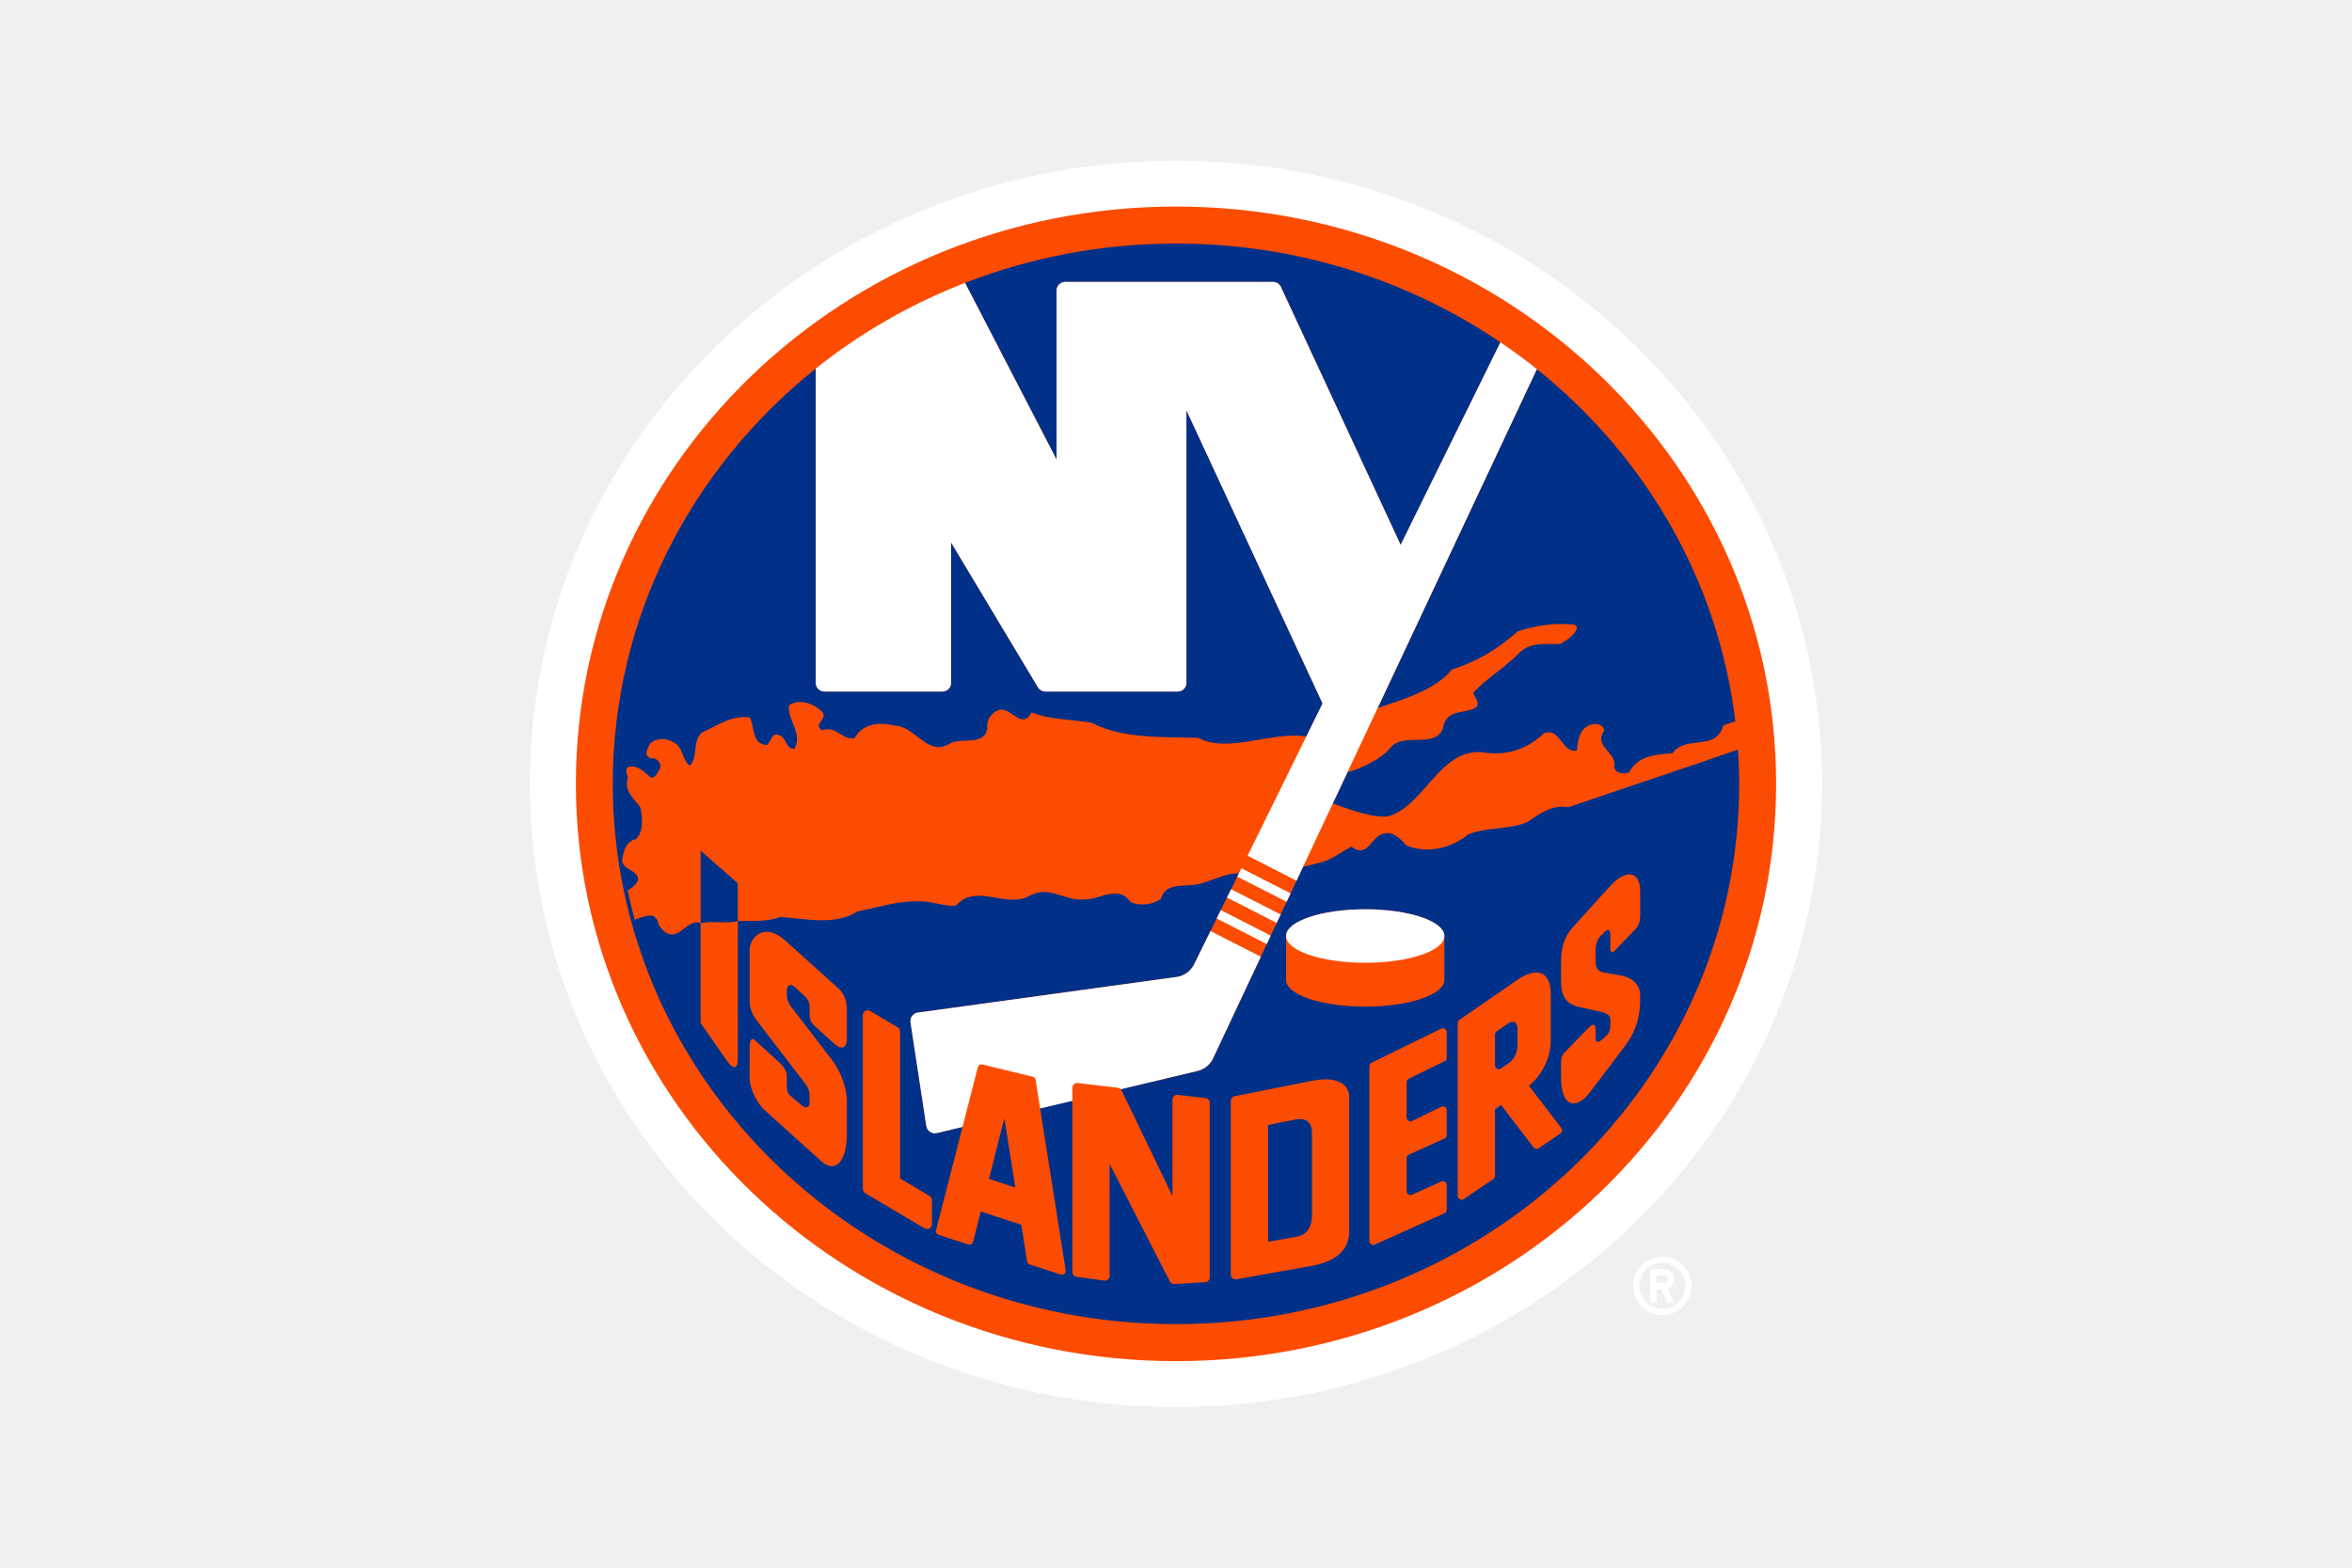
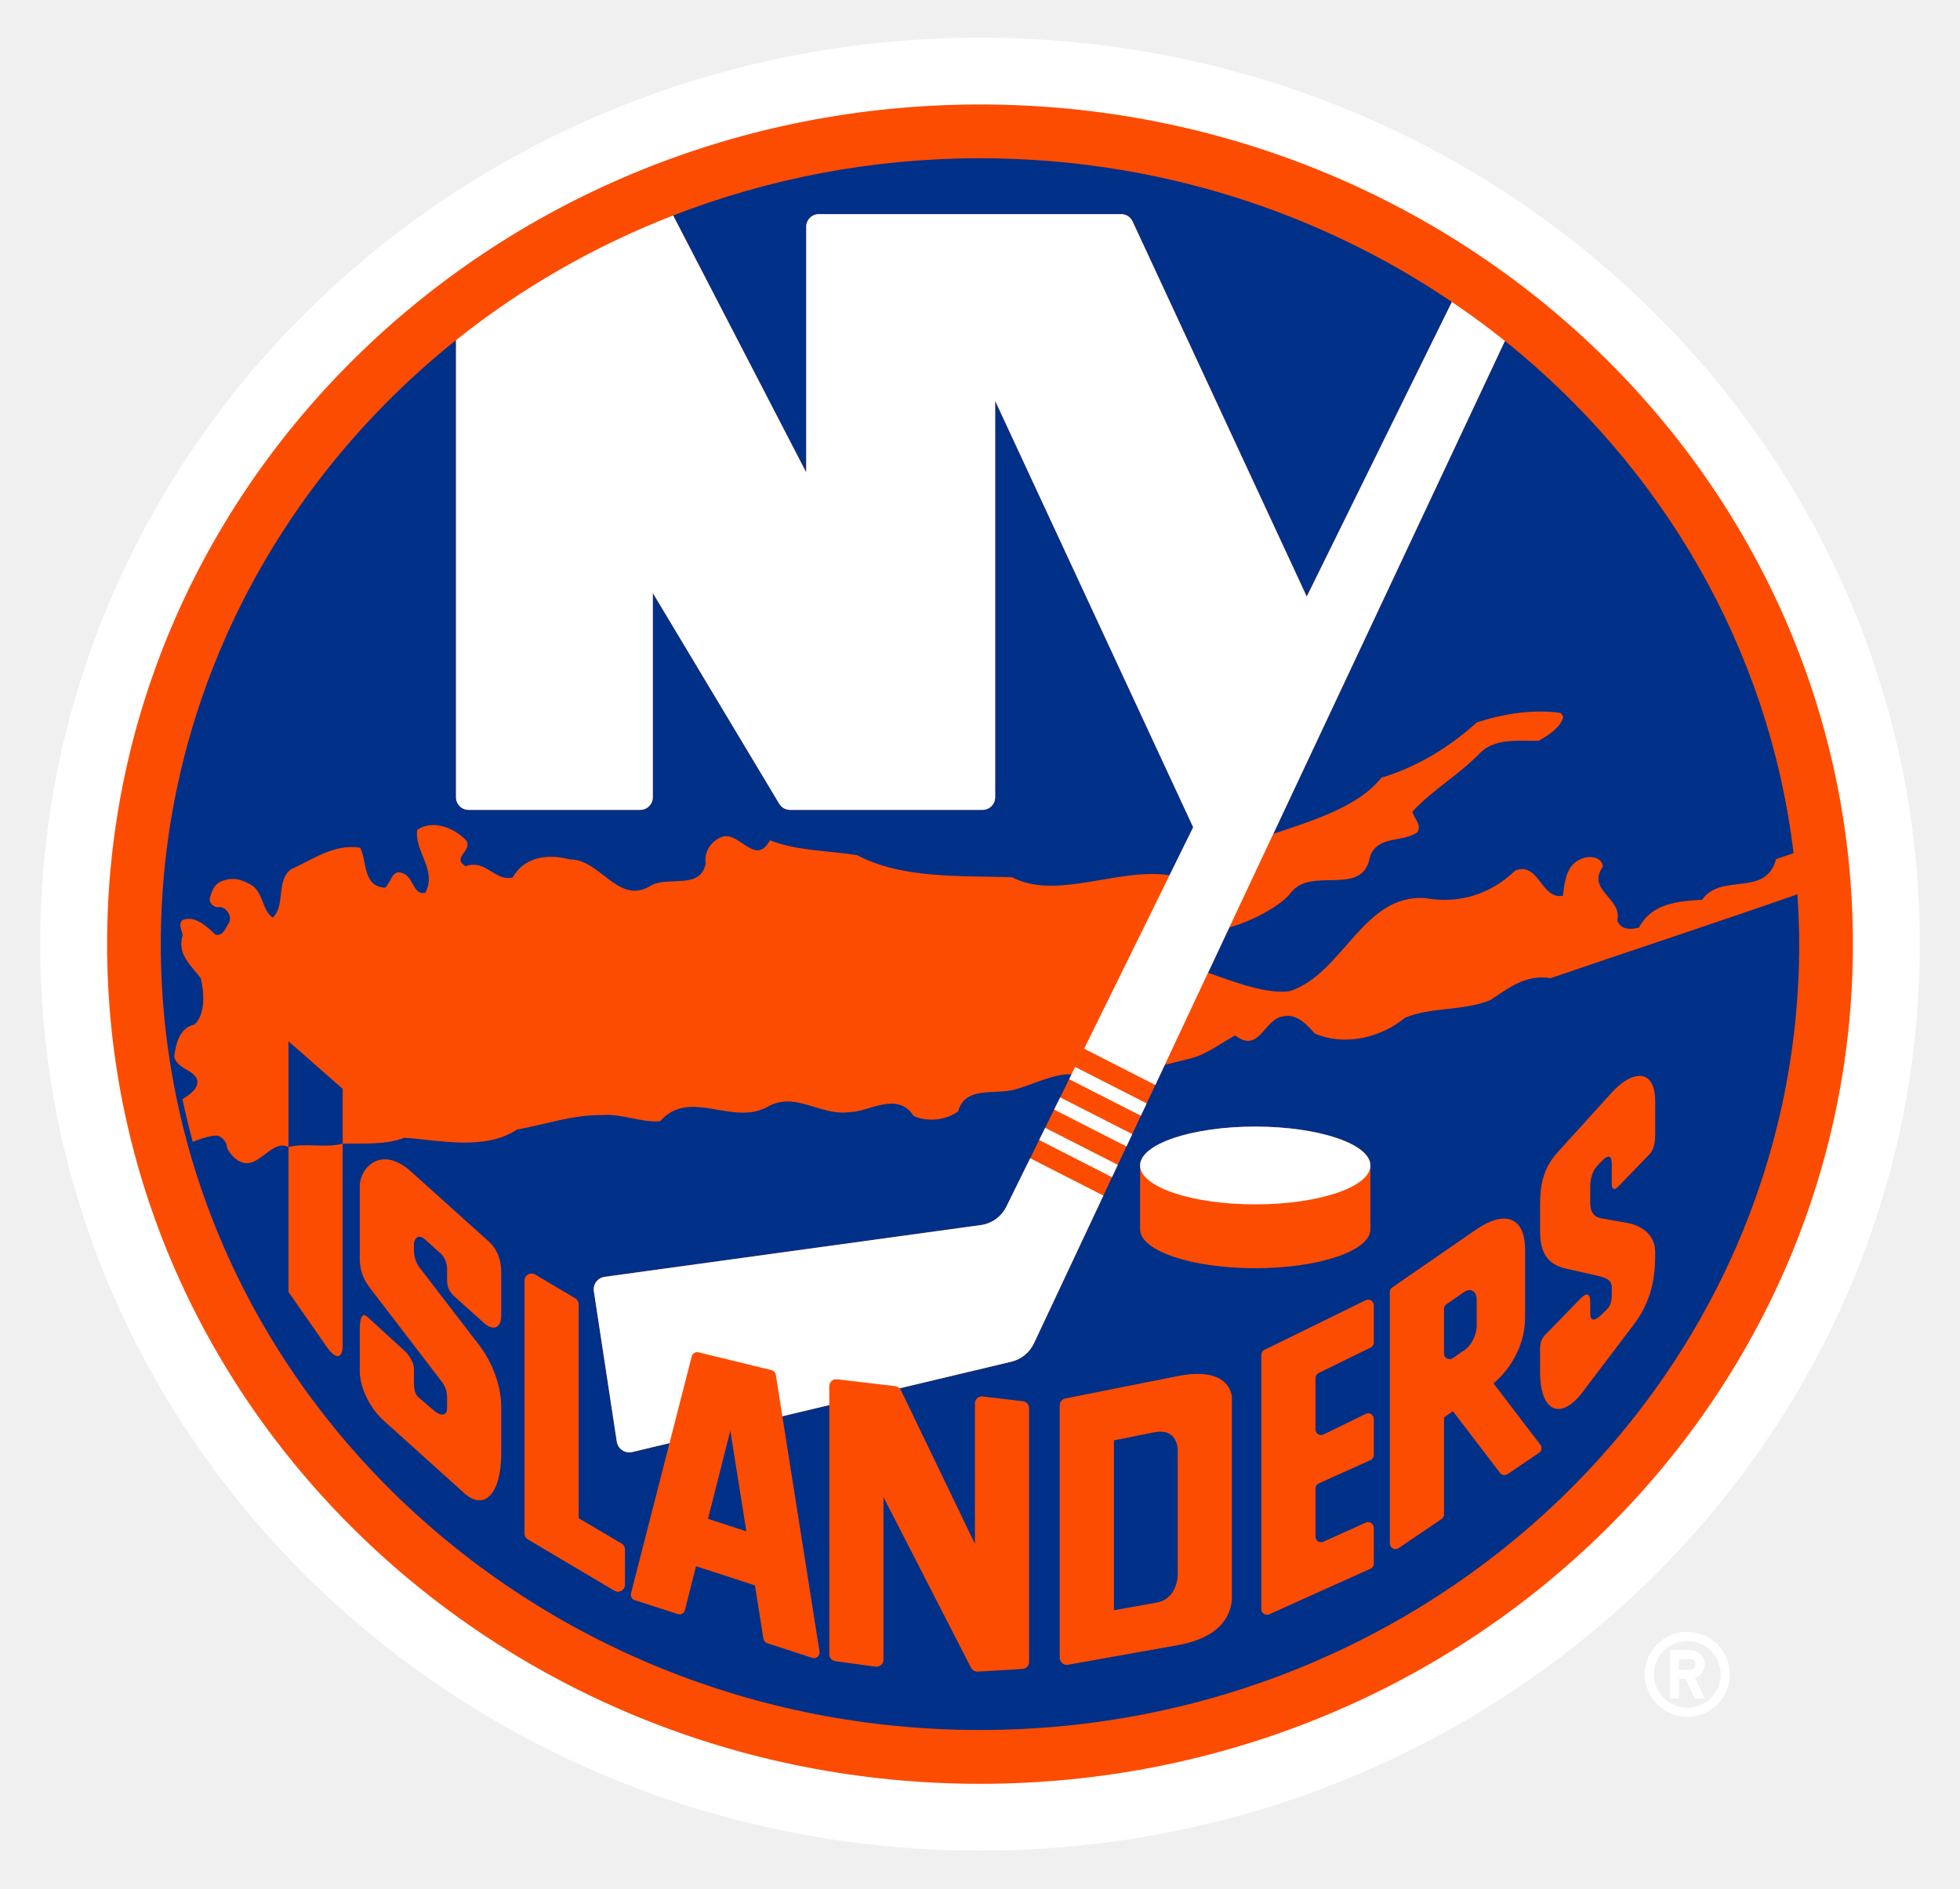
- <svg xmlns="http://www.w3.org/2000/svg" viewBox="0 0 960 640">
+ <svg xmlns="http://www.w3.org/2000/svg" viewBox="205 55 550 530">
  <path fill="#fff" d="M678.476 513.016c-6.585 0-11.931 5.337-11.931 11.926 0 6.582 5.346 11.927 11.931 11.927s11.921-5.345 11.921-11.927c0-6.589-5.337-11.926-11.921-11.926m0 21.294a9.37 9.37 0 0 1-8.657-5.78 9.4 9.4 0 0 1-.711-3.588 9.356 9.356 0 0 1 9.368-9.36 9.36 9.36 0 0 1 9.366 9.36 9.36 9.36 0 0 1-9.366 9.368m4.9-12.132a4.054 4.054 0 0 0-2.499-3.734 4.1 4.1 0 0 0-1.548-.306h-5.747v13.612h2.555v-5.528h1.833l2.581 5.528h2.825l-2.695-5.764a4.04 4.04 0 0 0 2.695-3.808m-4.047 1.489h-3.192v-2.98h3.192c.821 0 1.492.667 1.492 1.491a1.493 1.493 0 0 1-1.492 1.489" />
  <path fill="#fff" d="M480.001 65.58c-145.655 0-263.721 113.91-263.721 254.425S334.347 574.42 480.002 574.42 743.72 460.514 743.72 320.005 625.649 65.581 480 65.581z" />
  <path fill="#fc4c02" d="M480.001 84.326c-135.286 0-244.949 105.516-244.949 235.68s109.663 235.671 244.95 235.671S724.948 450.16 724.948 320.005 615.277 84.325 480.001 84.325" />
  <path fill="#003087" d="M301.154 375.996v-15.385l-15.201-13.35v29.695c4.637-1.238 10.351.345 15.201-.96" />
  <path fill="#003087" d="M709.369 306.007c-21.571 7.567-48.43 16.393-69.247 23.544-7.009-1.14-11.804 2.784-16.778 6.075-7.417 3.205-16.763 1.92-24.08 5.033-6.822 5.64-16.923 8.021-25.297 4.448-2.25-2.564-5.211-5.669-8.752-4.856-5.565.552-6.728 10.64-13.616 5.382-4.251 2.24-7.97 5.352-12.667 6.486l-7.074 1.751-2.661 5.673-2.427 5.156-1.624 3.462-2.422 5.156-1.624 3.467-2.432 5.156-1.63 3.465-2.417 5.16-19.481 41.474a9.42 9.42 0 0 1-6.35 5.16l-31.403 7.483c.147.15.307.284.402.474l20.78 43.148V448.91a1.955 1.955 0 0 1 2.192-1.95l11.277 1.33a1.953 1.953 0 0 1 1.732 1.945v71.25a1.957 1.957 0 0 1-1.848 1.954l-12.572.75a1.96 1.96 0 0 1-1.86-1.066l-24.586-47.94v45.666a1.97 1.97 0 0 1-1.4 1.883 1.9 1.9 0 0 1-.826.065l-11.276-1.545a1.96 1.96 0 0 1-1.696-1.95V449.37l-13.166 3.139 10.43 66.085a1.56 1.56 0 0 1-.53 1.428 1.56 1.56 0 0 1-1.51.303l-12.637-4.113a1.554 1.554 0 0 1-1.062-1.249l-2.384-14.975-16.538-5.39-3.117 12.333a1.62 1.62 0 0 1-.763.988 1.6 1.6 0 0 1-1.243.119l-12.091-3.926a1.56 1.56 0 0 1-1.036-1.88l10.81-42.175-10.473 2.5a3.55 3.55 0 0 1-4.315-2.912l-6.436-42.234a3.533 3.533 0 0 1 3.01-4.03l105.57-14.534a9.4 9.4 0 0 0 7.17-5.173l6.69-13.585 2.519-5.11 1.689-3.432 2.512-5.114 1.693-3.425 2.51-5.111.677-1.368c-4.911-.31-12.12 3.4-15.79 4.224-5.576 1.69-14.015-1.163-16.048 6.193-3.262 2.419-8.644 3.113-12.48 1.252-4.543-6.972-12.475-1.162-17.728-1.073-8.363 1.272-15.01-5.702-22.81-1.72-10.087 6.079-22.128-5.288-30.618 4.307-5.41.41-10.487-2.153-16.302-1.748-8.524-.026-15.88 2.655-23.822 4.078-8.973 5.905-21.306 3.054-31.644 2.292-5.202 2.1-11.644 1.517-17.288 1.662v56.695c0 3.35-1.73 4.288-4.428.403l-10.774-15.48v-40.66c-3.52-1.826-6.48 2.677-9.74 4.072-3.26 1.545-6.124-1.134-7.501-3.808 0-1.43-.997-2.71-2.421-3.433-1.691-.268-4.636.702-7.21 1.695a205 205 0 0 1-2.878-11.964c2.167-1.362 4.81-3.197 4.05-5.64-1.437-2.965-5.357-2.682-6.364-6.255.426-3.55 1.467-8.205 5.69-9.046 3.13-2.963 2.728-8.926 1.76-13.024-2.828-3.694-6.654-6.696-5.104-11.923 0-1.403-1.433-3.118.012-4.401 3.42-1.394 6.815 1.835 9.23 4.133 2.267.465 2.854-2.127 3.808-3.402.852-1.807-.562-3.957-2.392-4.394-1.557.408-3.006-.722-3.07-2.145.572-2.39 1.367-4.661 4.098-5.328 2.944-1.023 5.815.112 8.202 1.687 2.82 2.558 2.527 6.665 5.38 8.808 3.667-3.397.874-10.354 5.147-13.603 6.094-2.682 12.017-7.217 19.413-6.06 1.995 3.846.657 10.948 7.03 11.234 1.746-1.544 1.885-5.532 5.15-3.957 2.86 1.165 2.677 6.107 6.076 5.408 3.434-6.37-3.081-11.634-2.245-17.712 4.57-2.994 10.632-.413 13.879 3.139 1.454 2.968-4.251 4.656-.308 7.104 5.687-2.13 8.237 4.412 13.25 3.136 3.226-5.933 10.162-6.641 15.962-5.063 8.528-.114 13.474 12.66 22.386 7.598 4.86-3.266 14.303 1.275 15.78-6.497-.581-3.394 1.835-6.541 4.719-7.466 4.793-1.462 9.304 8.483 13.306.988 7.46 2.997 16.258 2.874 24.466 4.188 12.627 6.692 29.234 5.75 43.487 6.192 12.39 6.583 30.005-2.803 44.187-.55l6.633-13.482-55.565-119.68V278.78a3.54 3.54 0 0 1-3.531 3.533h-54.032a3.53 3.53 0 0 1-3.03-1.714l-35.474-59.165v57.346a3.534 3.534 0 0 1-3.53 3.533h-48.167a3.54 3.54 0 0 1-2.5-1.034 3.53 3.53 0 0 1-1.034-2.5V150.47c-50.612 40.465-82.836 101.38-82.836 169.536 0 121.818 102.91 220.57 229.879 220.57s229.875-98.753 229.875-220.57c0-4.706-.202-9.366-.507-13.998ZM345.654 424.352c0 2.656-1.656 4.86-5.043 1.806l-8-7.193c-1.693-1.536-2.156-2.889-2.156-4.674v-3.077c0-1.835-.73-3.375-1.829-4.408l-4.262-3.83c-2.619-2.362-3.205.91-3.205.91v2.257c0 2.553 1.497 4.541 1.497 4.541l16.728 21.763c3.387 4.417 6.27 10.955 6.27 17.431v13.055c0 11.37-4.772 16.161-10.292 11.238l-22.731-20.473c-4.64-4.182-6.671-10.404-6.671-13.49v-11.846c0-3.868.758-5.072 2.261-3.626l9.928 9.073c1.512 1.222 3.01 3.728 3.01 5.151v2.618c0 2.103-.155 4.535 1.381 5.713l4.295 3.67c1.583 1.425 3.621 1.636 3.621-.676v-2.875c0-1.768-.421-3.219-1.543-4.67l-19.869-25.947c-1.766-2.308-3.083-4.616-3.083-8.536v-20.422c0-4.912 5.92-11.624 14.418-3.97l21.95 19.757c1.372 1.238 3.325 3.946 3.325 8.457zm34.725 75.448a1.97 1.97 0 0 1-.992 1.7 1.98 1.98 0 0 1-1.974-.014l-24.271-14.394a1.97 1.97 0 0 1-.96-1.694v-70.997c0-.708.376-1.352.989-1.7a1.95 1.95 0 0 1 1.974.015l11.271 6.683a1.96 1.96 0 0 1 .962 1.685v60.02l12.041 7.131a1.98 1.98 0 0 1 .96 1.697zm170.308 3.153c0 1.948 0 11.098-15.202 13.808l-30.802 5.505a1.98 1.98 0 0 1-1.606-.43 1.977 1.977 0 0 1-.704-1.501v-70.886c0-.946.662-1.745 1.582-1.93l31.53-6.28c15.202-3.024 15.202 6.081 15.202 6.081zM524.922 400.05v-17.922c0-6.03 14.467-10.918 32.314-10.918s32.316 4.889 32.316 10.917v17.922c0 6.031-14.47 10.913-32.316 10.913s-32.314-4.882-32.314-10.913m65.584 31.77a1.57 1.57 0 0 1-.882 1.408l-14.61 7.151a1.55 1.55 0 0 0-.873 1.41v14.435a1.57 1.57 0 0 0 1.484 1.566c.266.013.53-.04.769-.159l11.846-5.795a1.56 1.56 0 0 1 1.52.074c.465.291.747.792.747 1.338v10.141c0 .622-.366 1.183-.931 1.43l-14.512 6.538a1.55 1.55 0 0 0-.923 1.433v13.508c0 .526.27 1.023.715 1.315a1.54 1.54 0 0 0 1.496.11l11.938-5.376a1.56 1.56 0 0 1 1.496.126c.447.286.72.778.72 1.315v10.082c0 .62-.366 1.18-.93 1.43l-28.42 12.796a1.57 1.57 0 0 1-1.499-.112 1.57 1.57 0 0 1-.716-1.324v-71.395c0-.596.334-1.138.877-1.406l28.422-13.913a1.57 1.57 0 0 1 1.523.08 1.58 1.58 0 0 1 .743 1.332zm46.385 30.94-8.833 5.995a1.565 1.565 0 0 1-2.128-.348l-13.229-17.304-2.493 1.73v27.215c0 .52-.262 1.008-.691 1.302l-12.061 8.182a1.563 1.563 0 0 1-2.228-.488 1.6 1.6 0 0 1-.226-.807v-70.593c0-.52.252-1.002.681-1.296l23.698-16.353c7.243-4.993 13.582-4.07 13.582 5.844v18.712c0 12.078-8.891 18.709-8.891 18.709l13.176 17.252a1.55 1.55 0 0 1 .085 1.795 1.6 1.6 0 0 1-.442.455zm32.576-89.305c0 1.642-.165 4.05-1.671 5.599l-8.857 9.16c-1.021 1.055-1.654.379-1.654-.757v-5.563c0-2.745-1.07-2.751-2.564-1.23l-1.417 1.459c-2.069 2.142-2.069 5.22-2.069 6.38v3.87c0 2.419.684 4.17 3.215 4.614l7.062 1.23c3.344.584 7.955 2.809 7.955 8.219 0 4.524 0 12.383-5.943 20.239l-14.474 19.113c-6.002 7.9-11.888 5.68-11.888-5.71v-6.347c0-2.02.521-3.25 1.672-4.298l9.653-9.935c1.654-1.67 2.748-1.672 2.748.948v3.14c0 3.683 2.87.74 4.115-.495 1.248-1.243 1.935-1.974 1.935-4.935v-1.837c0-1.946-1.512-2.695-4.214-3.3l-8.369-1.88c-6.52-1.368-7.54-5.879-7.54-10.916v-7.185c0-5.4.885-10.08 4.808-14.494l15.315-16.892c5.587-6.18 12.182-7.098 12.182 2.52z" />
  <path fill="#003087" d="m414.43 484.805-4.488-28.255-6.273 24.751zm201.399-67.14-4.948 3.411a1.58 1.58 0 0 0-.673 1.294v12.546c0 .578.318 1.12.831 1.388a1.58 1.58 0 0 0 1.622-.095l3.413-2.363c1.824-1.254 3.308-4.238 3.308-6.794v-7.314c0-2.106-1.576-3.44-3.553-2.074m-86.953 39.355-11.297 2.251v47.684l11.993-2.143c5.913-1.062 5.913-7.748 5.913-7.748v-35.213s0-6.15-6.609-4.83m-97.641-338.385a3.54 3.54 0 0 1 3.538-3.538h84.836a3.53 3.53 0 0 1 3.204 2.05l48.88 105.296 40.723-82.692c-37.439-25.376-83.096-40.33-132.415-40.33-30.452 0-59.502 5.737-86.104 16.056l37.338 72.118zm161.39 154.656c9.733-2.962 18.675-8.202 26.806-15.53 7.259-2.386 15.709-3.782 23.512-2.647l.728 1.018c-.547 2.968-4.272 5.24-6.833 6.783-5.513.11-12.188-.849-16.458 3.37-5.96 6.221-13.47 10.44-19.045 16.522.437 1.974 2.692 3.548 1.417 5.783-4.254 3.002-11.055.734-13.316 6.804-1.882 11.642-16.465 2.624-22.174 10.153-2.783 3.655-11.046 8.093-17.291 9.747l-5.981 12.727c6.951 2.461 16.553 6.157 22.933 5.158 14.892-4.769 20.631-27.432 38.038-26.088 9.798 1.72 18.44-1.248 25.262-7.76 6.671-2.533 7.19 8.223 13.335 7.092.533-3.93.877-8.78 5.384-10.445 2.135-.839 5.563-.552 5.842 2.271-4.709 6.66 5.505 8.816 4.056 15.07.823 2.677 3.936 2.677 6.092 2.006 3.56-6.804 10.935-7.39 17.698-7.77 5.301-7.765 17.857-.519 20.767-11.43l4.901-1.654c-6.927-57.613-36.947-108.454-80.998-143.783l-65.001 138.365c9.877-3.39 23.683-7.335 30.326-15.762" />
  <path fill="#fff" d="M487.394 393.675a9.4 9.4 0 0 1-7.169 5.173l-105.57 14.534a3.53 3.53 0 0 0-2.944 2.642 3.5 3.5 0 0 0-.066 1.389l6.436 42.233a3.53 3.53 0 0 0 2.866 2.948c.48.088.973.076 1.448-.035l10.475-2.501 6.241-24.368a1.56 1.56 0 0 1 1.895-1.131l20.522 5.019a1.55 1.55 0 0 1 1.173 1.273l1.838 11.659 13.166-3.14v-5.288a1.95 1.95 0 0 1 2.196-1.948l16.35 1.935c.457.04.828.297 1.135.615l31.405-7.485a9.428 9.428 0 0 0 6.349-5.159l19.481-41.475-20.536-10.475zm9.21-18.697 20.433 10.427 1.63-3.465-20.375-10.393zM526.77 364.7l-20.068-10.24-1.017 2.072-.676 1.368 20.136 10.263zm-25.965 1.735 20.294 10.35 1.625-3.467-20.226-10.309zm70.887-143.99-48.879-105.297a3.54 3.54 0 0 0-3.204-2.05h-84.835a3.53 3.53 0 0 0-2.502 1.035 3.55 3.55 0 0 0-1.037 2.503v68.96l-37.338-72.117c-22.252 8.636-42.78 20.475-60.939 34.992v128.31a3.53 3.53 0 0 0 1.035 2.5 3.53 3.53 0 0 0 2.499 1.033h48.167a3.533 3.533 0 0 0 3.53-3.533v-57.346l35.474 59.165a3.53 3.53 0 0 0 3.029 1.714h54.033a3.535 3.535 0 0 0 3.53-3.533V167.504l55.566 119.68-6.634 13.481-23.971 48.683 19.98 10.195 2.661-5.673 12.133-25.849 5.981-12.727 12.328-26.24L627.3 150.687c-4.798-3.846-9.769-7.472-14.884-10.937zM557.235 393.042c17.848 0 32.316-4.887 32.316-10.916s-14.468-10.917-32.316-10.917-32.315 4.888-32.315 10.917 14.468 10.916 32.315 10.916" />
</svg>
